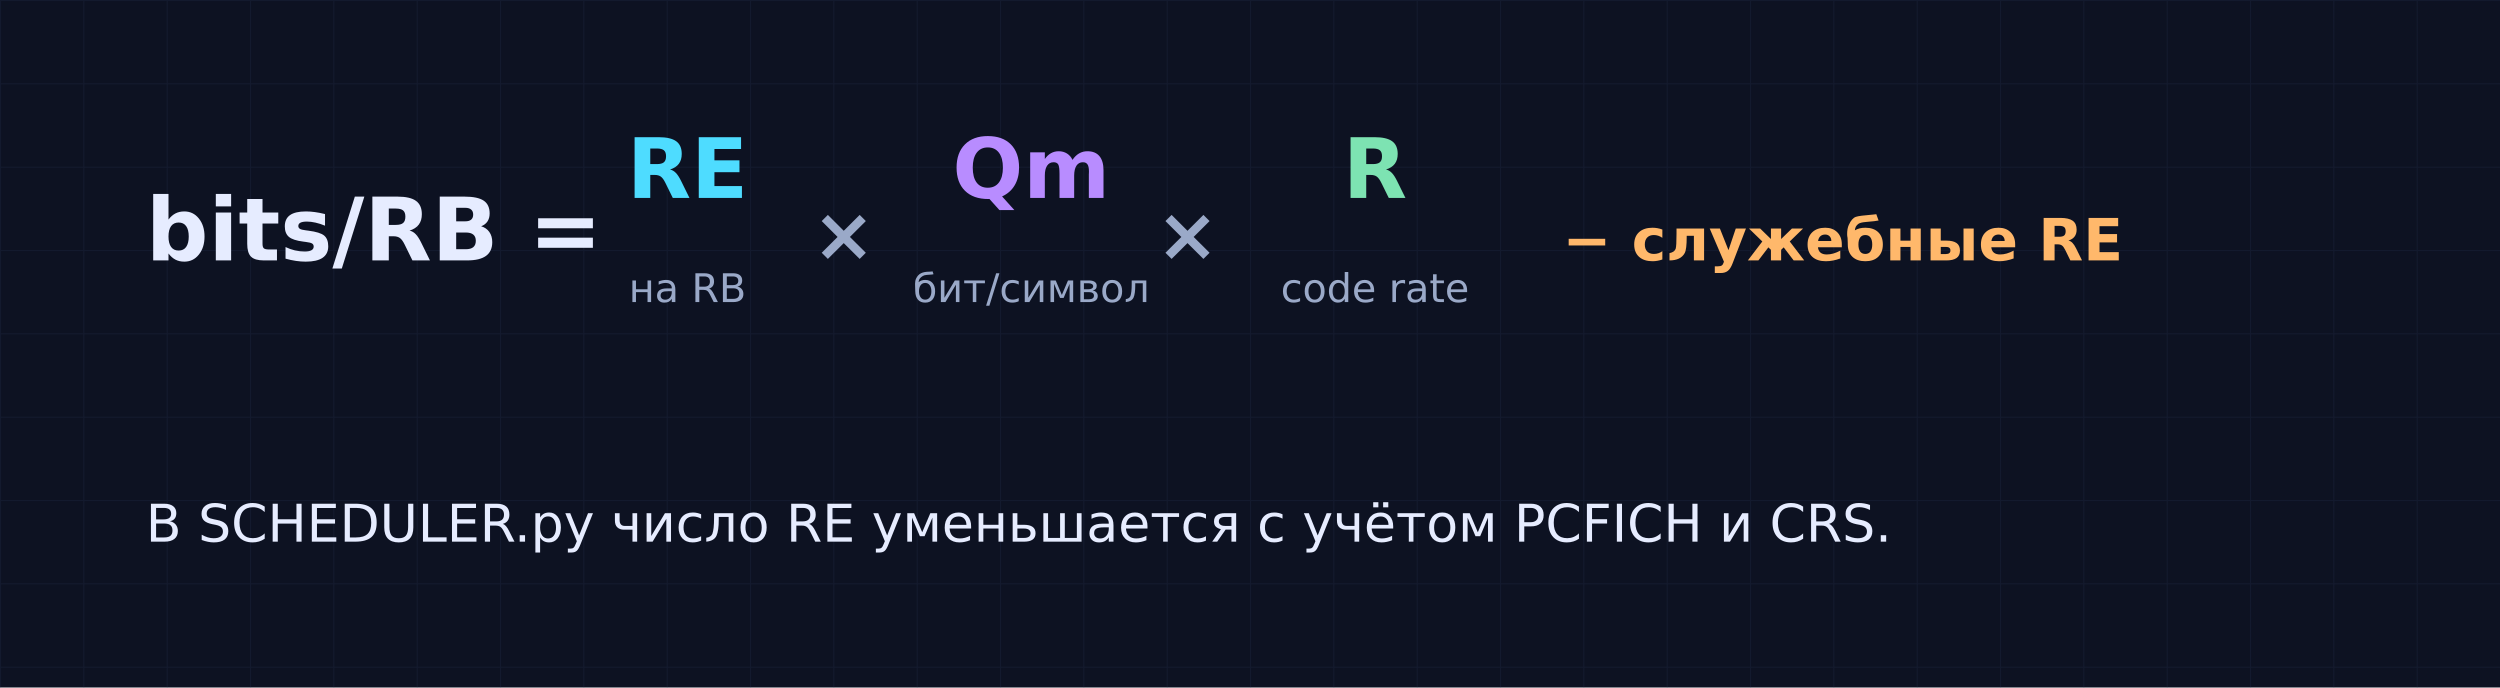
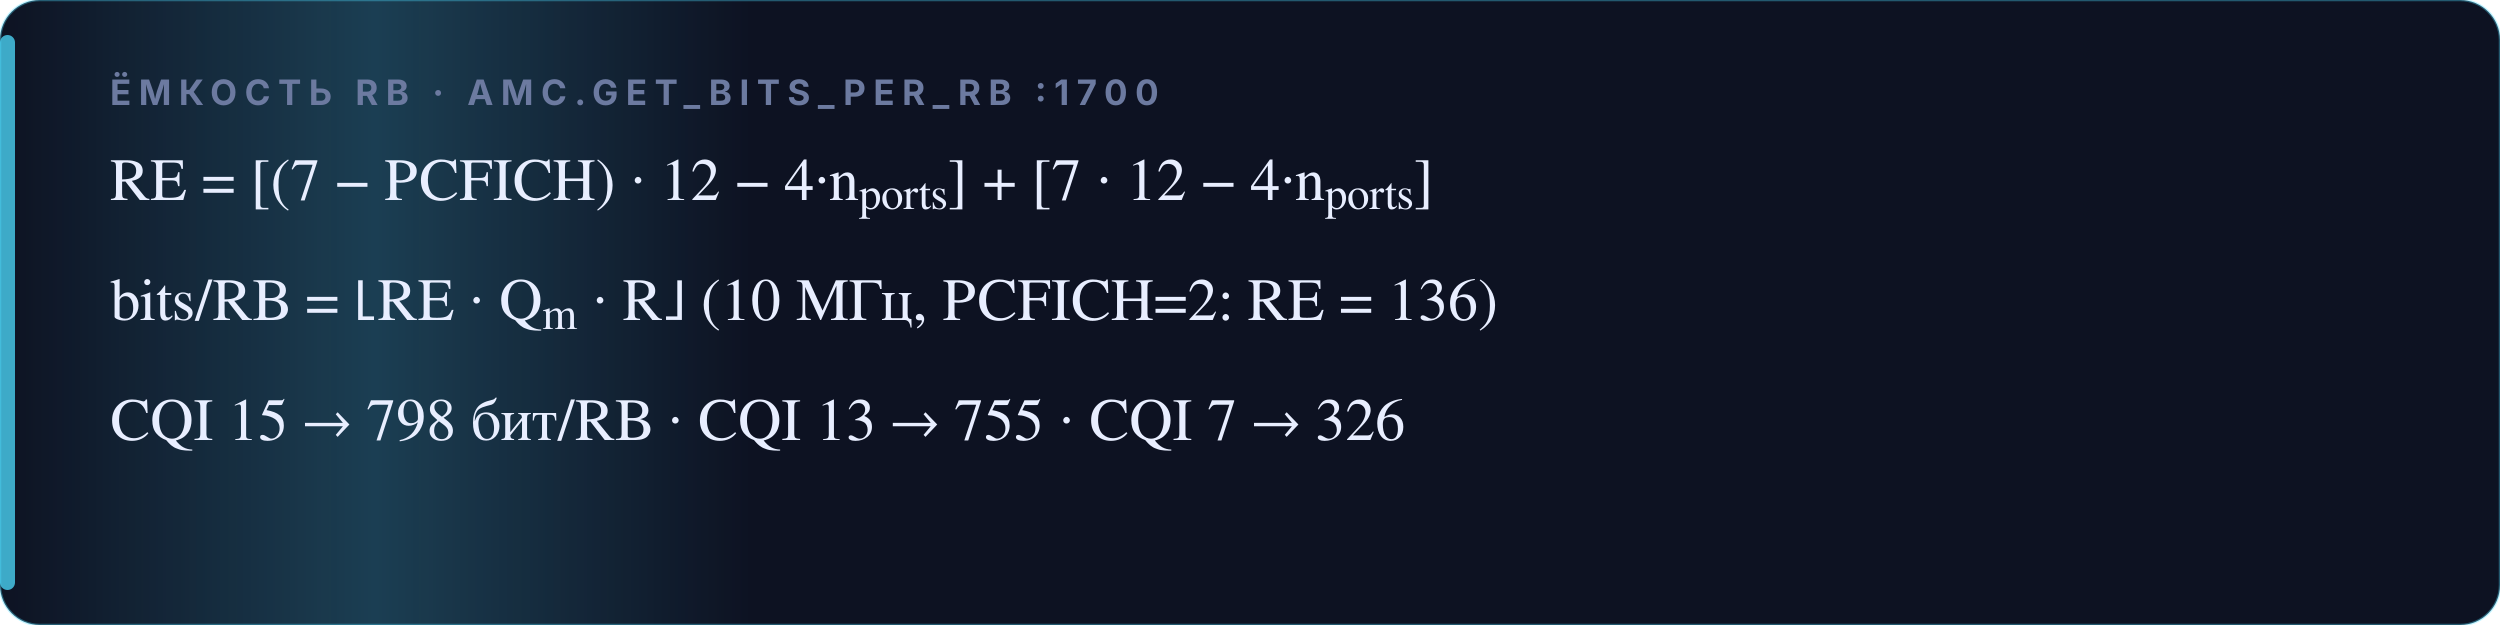
- <svg xmlns="http://www.w3.org/2000/svg" width="1200" height="330" viewBox="0 0 1200 330">
+ <svg xmlns="http://www.w3.org/2000/svg" width="1000" height="250" viewBox="0 0 1000 250">
  <defs>
-     <pattern id="grid" width="40" height="40" patternUnits="userSpaceOnUse">
-       <path d="M40 0H0V40" fill="none" stroke="#2a3658" stroke-width="1" opacity="0.22" />
-     </pattern>
-     <filter id="glow">
-       <feGaussianBlur stdDeviation="5" result="b" />
-       <feMerge>
-         <feMergeNode in="b" />
-         <feMergeNode in="SourceGraphic" />
-       </feMerge>
-     </filter>
+     <linearGradient id="fsheenbits_per_rb" x1="0" y1="0" x2="1" y2="0">
+       <stop offset="0" stop-color="#4edcff" stop-opacity="0" />
+       <stop offset="0.5" stop-color="#4edcff" stop-opacity="0.22" />
+       <stop offset="1" stop-color="#4edcff" stop-opacity="0" />
+     </linearGradient>
+     <clipPath id="fclipbits_per_rb">
+       <rect width="1000" height="250" rx="16" />
+     </clipPath>
+     <style>
+       .fswbits_per_rb{animation:fswpbits_per_rb 6s linear infinite}
+       @keyframes fswpbits_per_rb{from{transform:translateX(-320px)}to{transform:translateX(1000px)}}
+     </style>
  </defs>
-   <rect width="1200" height="330" fill="#0d1222" />
-   <rect width="1200" height="330" fill="url(#grid)" />
-   <text x="70" y="125" fill="#e6ecff" font-family="DejaVu Sans" font-size="42px" font-weight="700" text-anchor="start">bits/RB =</text>
-   <text x="330" y="95" fill="#4edcff" font-family="DejaVu Sans" font-size="40px" font-weight="700" text-anchor="middle">RE</text>
-   <text x="330" y="145" fill="#9aa9c8" font-family="DejaVu Sans" font-size="19px" font-weight="400" text-anchor="middle">на RB</text>
-   <text x="405" y="125" fill="#9aa9c8" font-family="DejaVu Sans" font-size="36px" font-weight="600" text-anchor="middle">×</text>
-   <text x="495" y="95" fill="#b88cff" font-family="DejaVu Sans" font-size="40px" font-weight="700" text-anchor="middle">Qm</text>
-   <text x="495" y="145" fill="#9aa9c8" font-family="DejaVu Sans" font-size="19px" font-weight="400" text-anchor="middle">бит/символ</text>
-   <text x="570" y="125" fill="#9aa9c8" font-family="DejaVu Sans" font-size="36px" font-weight="600" text-anchor="middle">×</text>
-   <text x="660" y="95" fill="#7de3b2" font-family="DejaVu Sans" font-size="40px" font-weight="700" text-anchor="middle">R</text>
-   <text x="660" y="145" fill="#9aa9c8" font-family="DejaVu Sans" font-size="19px" font-weight="400" text-anchor="middle">code rate</text>
-   <text x="750" y="125" fill="#ffb86b" font-family="DejaVu Sans" font-size="28px" font-weight="600" text-anchor="start">− служебные RE</text>
-   <text x="70" y="260" fill="#e6ecff" font-family="DejaVu Sans" font-size="25px" font-weight="400" text-anchor="start">В SCHEDULER.py число RE уменьшается с учётом PCFICH и CRS.</text>
+   <rect width="1000" height="250" rx="16" fill="#0d1222" />
+   <g clip-path="url(#fclipbits_per_rb)">
+     <rect class="fswbits_per_rb" x="0" y="0" width="300" height="250" fill="url(#fsheenbits_per_rb)" />
+   </g>
+   <rect x="0" y="14" width="6" height="222" rx="3" fill="#4edcff" opacity=".75">
+     <animate attributeName="opacity" values=".4;.9;.4" dur="3s" repeatCount="indefinite" />
+   </rect>
+   <rect width="1000" height="250" rx="16" fill="none" stroke="#4edcff" stroke-opacity=".35" />
+   <text x="44" y="42" font-family="Inter, 'DejaVu Sans', sans-serif" font-size="14" font-weight="700" letter-spacing="3" fill="#6c7aa0">ЁМКОСТЬ RB · AMC.GET_BITS_PER_RB :1700</text>
+   <text x="44" y="80" font-family="'Cambria Math', Georgia, serif" font-size="24" fill="#e8eeff">RE = [(7 − PCFICH) · 12 − 4·n<tspan baseline-shift="sub" font-size="18">ports</tspan>] + [7 · 12 − 4·n<tspan baseline-shift="sub" font-size="18">ports</tspan>]</text>
+   <text x="44" y="128" font-family="'Cambria Math', Georgia, serif" font-size="24" fill="#e8eeff">bits/RB = ⌊RE · Q<tspan baseline-shift="sub" font-size="18">m</tspan> · R⌋     (10 МГц, PCFICH=2: RE = 136)</text>
+   <text x="44" y="176" font-family="'Cambria Math', Georgia, serif" font-size="24" fill="#e8eeff">CQI 15 → 798 бит/RB · CQI 13 → 755 · CQI 7 → 326</text>
</svg>
